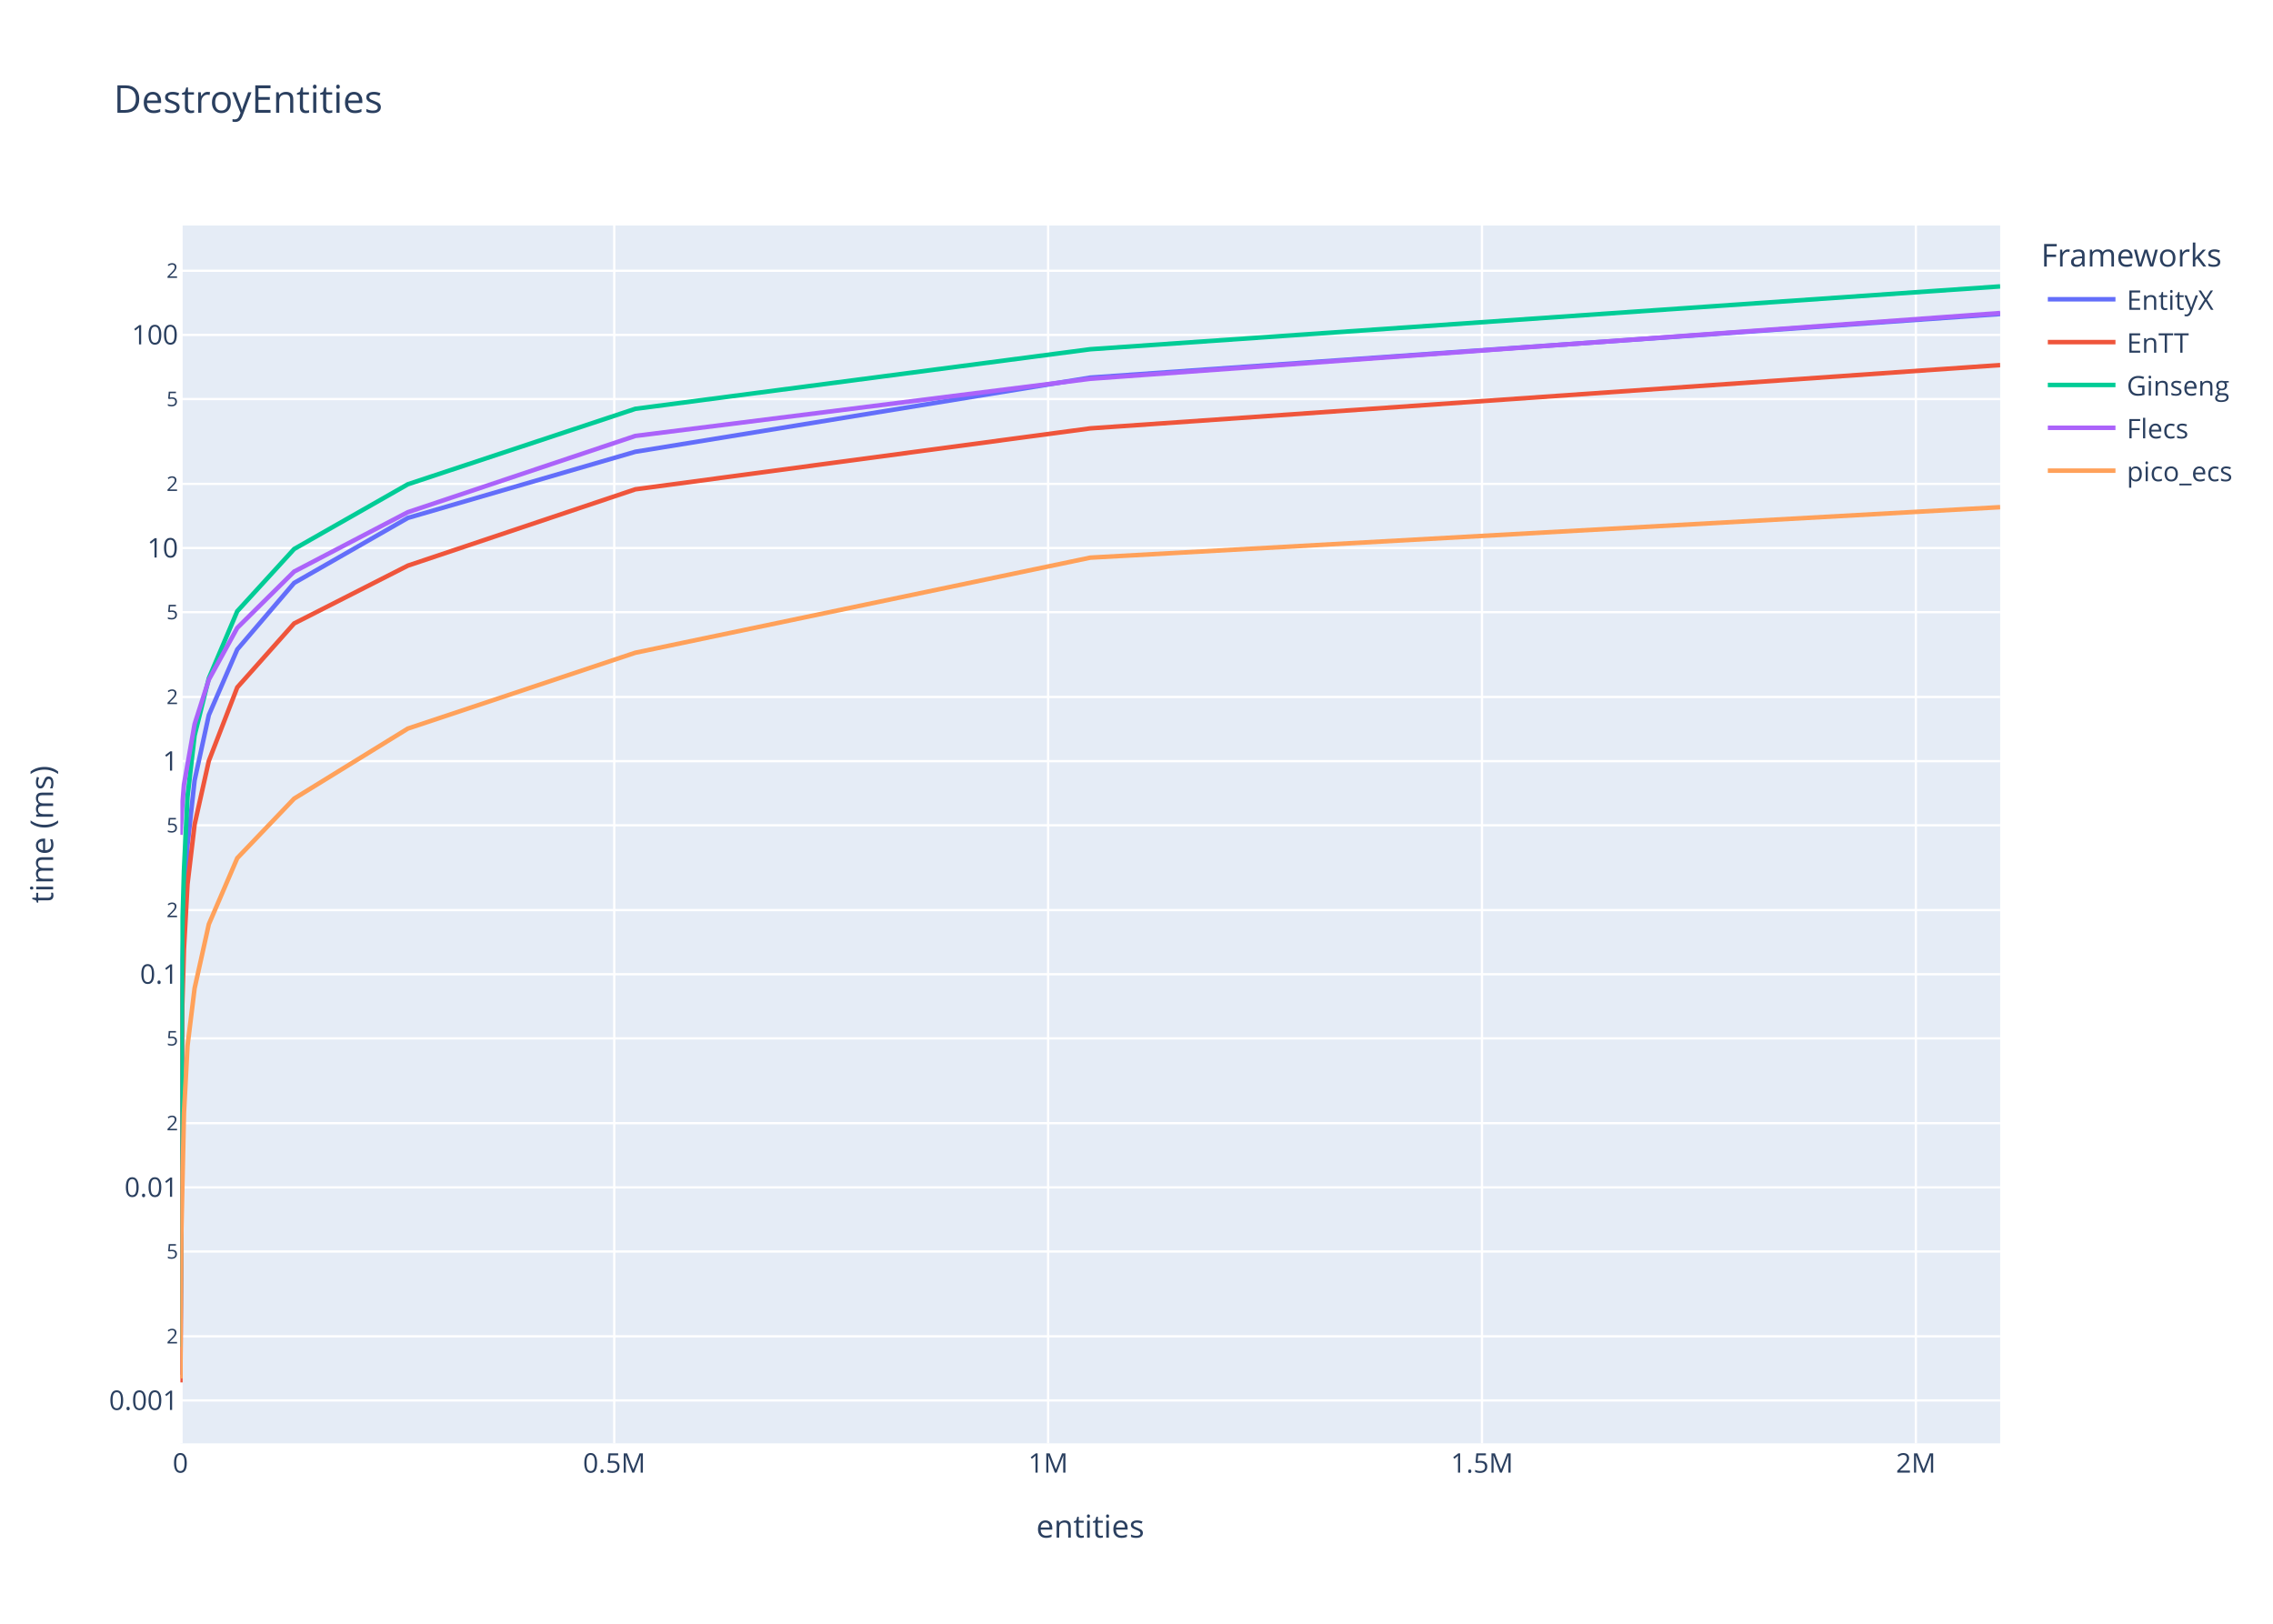
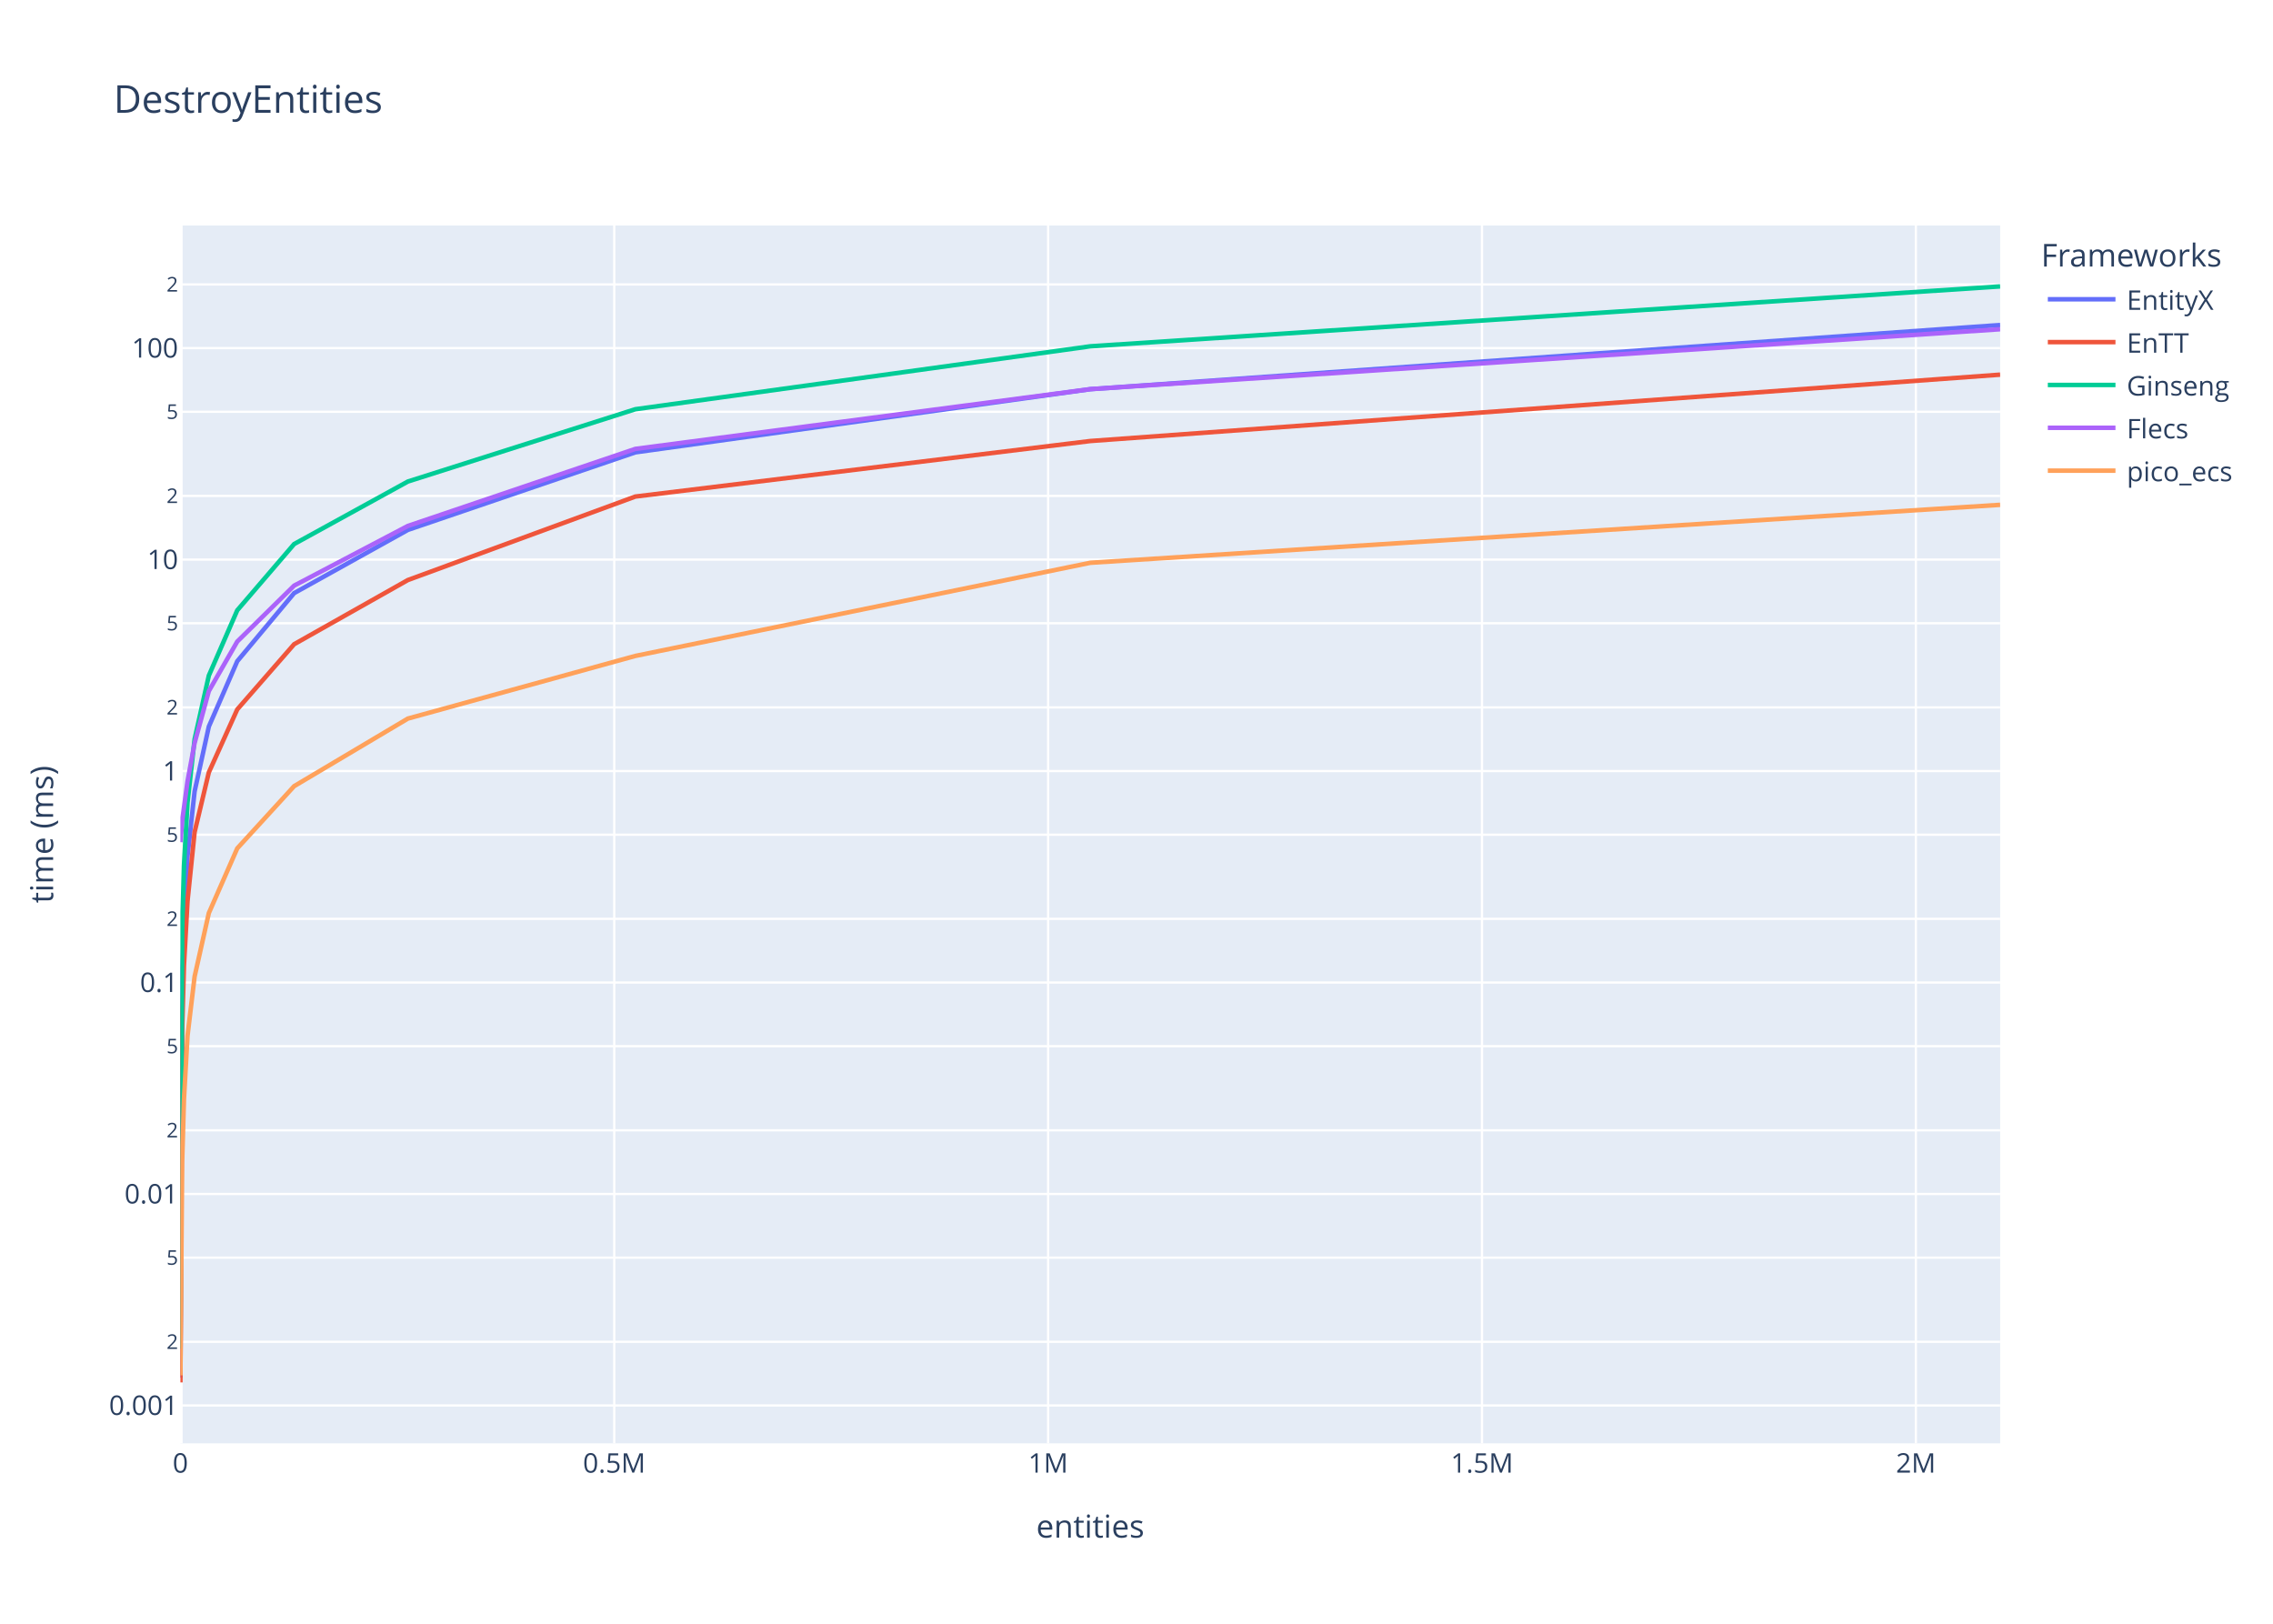
<svg xmlns="http://www.w3.org/2000/svg" class="main-svg" width="1008" height="720" style="" viewBox="0 0 1008 720">
  <rect x="0" y="0" width="1008" height="720" style="fill: rgb(255, 255, 255); fill-opacity: 1;" />
-   <defs id="defs-6ad286">
+   <defs id="defs-758867">
    <g class="clips">
-       <clipPath id="clip6ad286xyplot" class="plotclip">
+       <clipPath id="clip758867xyplot" class="plotclip">
        <rect width="807" height="540" />
      </clipPath>
-       <clipPath class="axesclip" id="clip6ad286x">
+       <clipPath class="axesclip" id="clip758867x">
        <rect x="80" y="0" width="807" height="720" />
      </clipPath>
-       <clipPath class="axesclip" id="clip6ad286y">
+       <clipPath class="axesclip" id="clip758867y">
        <rect x="0" y="100" width="1008" height="540" />
      </clipPath>
-       <clipPath class="axesclip" id="clip6ad286xy">
+       <clipPath class="axesclip" id="clip758867xy">
        <rect x="80" y="100" width="807" height="540" />
      </clipPath>
    </g>
    <g class="gradients" />
    <g class="patterns" />
  </defs>
  <g class="bglayer">
    <rect class="bg" x="80" y="100" width="807" height="540" style="fill: rgb(229, 236, 246); fill-opacity: 1; stroke-width: 0;" />
  </g>
  <g class="layer-below">
    <g class="imagelayer" />
    <g class="shapelayer" />
  </g>
  <g class="cartesianlayer">
    <g class="subplot xy">
      <g class="layer-subplot">
        <g class="shapelayer" />
        <g class="imagelayer" />
      </g>
      <g class="minor-gridlayer">
        <g class="x" />
        <g class="y" />
      </g>
      <g class="gridlayer">
        <g class="x">
          <path class="xgrid crisp" transform="translate(272.4,0)" d="M0,100v540" style="stroke: rgb(255, 255, 255); stroke-opacity: 1; stroke-width: 1px;" />
          <path class="xgrid crisp" transform="translate(464.81,0)" d="M0,100v540" style="stroke: rgb(255, 255, 255); stroke-opacity: 1; stroke-width: 1px;" />
          <path class="xgrid crisp" transform="translate(657.21,0)" d="M0,100v540" style="stroke: rgb(255, 255, 255); stroke-opacity: 1; stroke-width: 1px;" />
          <path class="xgrid crisp" transform="translate(849.62,0)" d="M0,100v540" style="stroke: rgb(255, 255, 255); stroke-opacity: 1; stroke-width: 1px;" />
        </g>
        <g class="y">
-           <path class="ygrid crisp" transform="translate(0,620.99)" d="M80,0h807" style="stroke: rgb(255, 255, 255); stroke-opacity: 1; stroke-width: 1px;" />
-           <path class="ygrid crisp" transform="translate(0,592.55)" d="M80,0h807" style="stroke: rgb(255, 255, 255); stroke-opacity: 1; stroke-width: 1px;" />
-           <path class="ygrid crisp" transform="translate(0,554.94)" d="M80,0h807" style="stroke: rgb(255, 255, 255); stroke-opacity: 1; stroke-width: 1px;" />
-           <path class="ygrid crisp" transform="translate(0,526.5)" d="M80,0h807" style="stroke: rgb(255, 255, 255); stroke-opacity: 1; stroke-width: 1px;" />
-           <path class="ygrid crisp" transform="translate(0,498.05)" d="M80,0h807" style="stroke: rgb(255, 255, 255); stroke-opacity: 1; stroke-width: 1px;" />
-           <path class="ygrid crisp" transform="translate(0,460.44)" d="M80,0h807" style="stroke: rgb(255, 255, 255); stroke-opacity: 1; stroke-width: 1px;" />
-           <path class="ygrid crisp" transform="translate(0,432)" d="M80,0h807" style="stroke: rgb(255, 255, 255); stroke-opacity: 1; stroke-width: 1px;" />
-           <path class="ygrid crisp" transform="translate(0,403.55)" d="M80,0h807" style="stroke: rgb(255, 255, 255); stroke-opacity: 1; stroke-width: 1px;" />
-           <path class="ygrid crisp" transform="translate(0,365.95)" d="M80,0h807" style="stroke: rgb(255, 255, 255); stroke-opacity: 1; stroke-width: 1px;" />
-           <path class="ygrid crisp" transform="translate(0,337.5)" d="M80,0h807" style="stroke: rgb(255, 255, 255); stroke-opacity: 1; stroke-width: 1px;" />
-           <path class="ygrid crisp" transform="translate(0,309.05)" d="M80,0h807" style="stroke: rgb(255, 255, 255); stroke-opacity: 1; stroke-width: 1px;" />
-           <path class="ygrid crisp" transform="translate(0,271.45)" d="M80,0h807" style="stroke: rgb(255, 255, 255); stroke-opacity: 1; stroke-width: 1px;" />
-           <path class="ygrid crisp" transform="translate(0,243)" d="M80,0h807" style="stroke: rgb(255, 255, 255); stroke-opacity: 1; stroke-width: 1px;" />
-           <path class="ygrid crisp" transform="translate(0,214.56)" d="M80,0h807" style="stroke: rgb(255, 255, 255); stroke-opacity: 1; stroke-width: 1px;" />
-           <path class="ygrid crisp" transform="translate(0,176.95)" d="M80,0h807" style="stroke: rgb(255, 255, 255); stroke-opacity: 1; stroke-width: 1px;" />
-           <path class="ygrid crisp" transform="translate(0,148.51)" d="M80,0h807" style="stroke: rgb(255, 255, 255); stroke-opacity: 1; stroke-width: 1px;" />
-           <path class="ygrid crisp" transform="translate(0,120.06)" d="M80,0h807" style="stroke: rgb(255, 255, 255); stroke-opacity: 1; stroke-width: 1px;" />
+           <path class="ygrid crisp" transform="translate(0,623.21)" d="M80,0h807" style="stroke: rgb(255, 255, 255); stroke-opacity: 1; stroke-width: 1px;" />
+           <path class="ygrid crisp" transform="translate(0,594.98)" d="M80,0h807" style="stroke: rgb(255, 255, 255); stroke-opacity: 1; stroke-width: 1px;" />
+           <path class="ygrid crisp" transform="translate(0,557.67)" d="M80,0h807" style="stroke: rgb(255, 255, 255); stroke-opacity: 1; stroke-width: 1px;" />
+           <path class="ygrid crisp" transform="translate(0,529.44)" d="M80,0h807" style="stroke: rgb(255, 255, 255); stroke-opacity: 1; stroke-width: 1px;" />
+           <path class="ygrid crisp" transform="translate(0,501.21)" d="M80,0h807" style="stroke: rgb(255, 255, 255); stroke-opacity: 1; stroke-width: 1px;" />
+           <path class="ygrid crisp" transform="translate(0,463.9)" d="M80,0h807" style="stroke: rgb(255, 255, 255); stroke-opacity: 1; stroke-width: 1px;" />
+           <path class="ygrid crisp" transform="translate(0,435.67)" d="M80,0h807" style="stroke: rgb(255, 255, 255); stroke-opacity: 1; stroke-width: 1px;" />
+           <path class="ygrid crisp" transform="translate(0,407.44)" d="M80,0h807" style="stroke: rgb(255, 255, 255); stroke-opacity: 1; stroke-width: 1px;" />
+           <path class="ygrid crisp" transform="translate(0,370.13)" d="M80,0h807" style="stroke: rgb(255, 255, 255); stroke-opacity: 1; stroke-width: 1px;" />
+           <path class="ygrid crisp" transform="translate(0,341.9)" d="M80,0h807" style="stroke: rgb(255, 255, 255); stroke-opacity: 1; stroke-width: 1px;" />
+           <path class="ygrid crisp" transform="translate(0,313.67)" d="M80,0h807" style="stroke: rgb(255, 255, 255); stroke-opacity: 1; stroke-width: 1px;" />
+           <path class="ygrid crisp" transform="translate(0,276.36)" d="M80,0h807" style="stroke: rgb(255, 255, 255); stroke-opacity: 1; stroke-width: 1px;" />
+           <path class="ygrid crisp" transform="translate(0,248.13)" d="M80,0h807" style="stroke: rgb(255, 255, 255); stroke-opacity: 1; stroke-width: 1px;" />
+           <path class="ygrid crisp" transform="translate(0,219.9)" d="M80,0h807" style="stroke: rgb(255, 255, 255); stroke-opacity: 1; stroke-width: 1px;" />
+           <path class="ygrid crisp" transform="translate(0,182.59)" d="M80,0h807" style="stroke: rgb(255, 255, 255); stroke-opacity: 1; stroke-width: 1px;" />
+           <path class="ygrid crisp" transform="translate(0,154.36)" d="M80,0h807" style="stroke: rgb(255, 255, 255); stroke-opacity: 1; stroke-width: 1px;" />
+           <path class="ygrid crisp" transform="translate(0,126.13)" d="M80,0h807" style="stroke: rgb(255, 255, 255); stroke-opacity: 1; stroke-width: 1px;" />
        </g>
      </g>
      <g class="zerolinelayer">
        <path class="xzl zl crisp" transform="translate(80,0)" d="M0,100v540" style="stroke: rgb(255, 255, 255); stroke-opacity: 1; stroke-width: 2px;" />
      </g>
      <path class="xlines-below" />
      <path class="ylines-below" />
      <g class="overlines-below" />
      <g class="xaxislayer-below" />
      <g class="yaxislayer-below" />
      <g class="overaxes-below" />
-       <g class="plot" transform="translate(80,100)" clip-path="url(#clip6ad286xyplot)">
+       <g class="plot" transform="translate(80,100)" clip-path="url(#clip758867xyplot)">
        <g class="scatterlayer mlayer">
-           <g class="trace scatter trace42718f" style="stroke-miterlimit: 2; opacity: 1;">
-             <g class="fills" />
-             <g class="errorbars" />
-             <g class="lines">
-               <path class="js-line" d="M0,509.66L0.79,333.35L1.58,304.64L3.15,274.74L6.3,246.02L12.61,217.07L25.22,187.98L50.44,158.49L100.88,129.65L201.75,100.32L403.5,67.44L807,39.23" style="vector-effect: non-scaling-stroke; fill: none; stroke: rgb(99, 110, 250); stroke-opacity: 1; stroke-width: 2px; opacity: 1;" />
-             </g>
-             <g class="points" />
-             <g class="text" />
-           </g>
-           <g class="trace scatter trace1b72ff" style="stroke-miterlimit: 2; opacity: 1;">
-             <g class="fills" />
-             <g class="errorbars" />
-             <g class="lines">
-               <path class="js-line" d="M0,513L0.79,347.55L1.58,320.91L3.15,292.09L6.3,265.58L12.61,237.4L25.22,204.8L50.44,176.45L100.88,150.81L201.75,116.97L403.5,89.94L807,61.88" style="vector-effect: non-scaling-stroke; fill: none; stroke: rgb(239, 85, 59); stroke-opacity: 1; stroke-width: 2px; opacity: 1;" />
-             </g>
-             <g class="points" />
-             <g class="text" />
-           </g>
-           <g class="trace scatter traced4a82c" style="stroke-miterlimit: 2; opacity: 1;">
-             <g class="fills" />
-             <g class="errorbars" />
-             <g class="lines">
-               <path class="js-line" d="M0,497.24L0.79,314.15L1.58,286.07L3.15,253.27L6.3,226.09L12.61,200.74L25.22,171.03L50.44,143.44L100.88,114.73L201.75,81.28L403.5,54.86L807,27" style="vector-effect: non-scaling-stroke; fill: none; stroke: rgb(0, 204, 150); stroke-opacity: 1; stroke-width: 2px; opacity: 1;" />
-             </g>
-             <g class="points" />
-             <g class="text" />
-           </g>
-           <g class="trace scatter trace557144" style="stroke-miterlimit: 2; opacity: 1;">
-             <g class="fills" />
-             <g class="errorbars" />
-             <g class="lines">
-               <path class="js-line" d="M0,270.17L0.79,257.9L1.58,247.91L6.3,221.09L12.61,201.38L25.22,178.41L50.44,153.45L100.88,127.11L201.75,93.3L403.5,67.96L807,38.81" style="vector-effect: non-scaling-stroke; fill: none; stroke: rgb(171, 99, 250); stroke-opacity: 1; stroke-width: 2px; opacity: 1;" />
-             </g>
-             <g class="points" />
-             <g class="text" />
-           </g>
-           <g class="trace scatter trace419c7a" style="stroke-miterlimit: 2; opacity: 1;">
-             <g class="fills" />
-             <g class="errorbars" />
-             <g class="lines">
-               <path class="js-line" d="M0,510.29L0.01,511.22L0.2,467.12L0.39,447.95L1.58,393.63L3.15,363.74L6.3,338.22L12.61,309.82L25.22,280.5L50.44,254.12L100.88,223.06L201.75,189.43L403.5,147.27L807,124.89" style="vector-effect: non-scaling-stroke; fill: none; stroke: rgb(255, 161, 90); stroke-opacity: 1; stroke-width: 2px; opacity: 1;" />
+           <g class="trace scatter traceabe6fb" style="stroke-miterlimit: 2; opacity: 1;">
+             <g class="fills" />
+             <g class="errorbars" />
+             <g class="lines">
+               <path class="js-line" d="M0,510.93L0.79,336.96L1.58,308.19L3.15,279.65L6.3,250.93L12.61,222.17L25.22,193.19L50.44,163L100.88,134.97L201.75,100.58L403.5,72.57L807,44.12" style="vector-effect: non-scaling-stroke; fill: none; stroke: rgb(99, 110, 250); stroke-opacity: 1; stroke-width: 2px; opacity: 1;" />
+             </g>
+             <g class="points" />
+             <g class="text" />
+           </g>
+           <g class="trace scatter trace9b9600" style="stroke-miterlimit: 2; opacity: 1;">
+             <g class="fills" />
+             <g class="errorbars" />
+             <g class="lines">
+               <path class="js-line" d="M0,513L0.79,356.42L1.58,328.21L3.15,299.62L6.3,268.96L12.61,242.48L25.22,214.56L50.44,185.66L100.88,157.2L201.75,120.18L403.5,95.56L807,66.13" style="vector-effect: non-scaling-stroke; fill: none; stroke: rgb(239, 85, 59); stroke-opacity: 1; stroke-width: 2px; opacity: 1;" />
+             </g>
+             <g class="points" />
+             <g class="text" />
+           </g>
+           <g class="trace scatter trace3e5897" style="stroke-miterlimit: 2; opacity: 1;">
+             <g class="fills" />
+             <g class="errorbars" />
+             <g class="lines">
+               <path class="js-line" d="M0,498.03L0.79,311.92L1.58,283.83L3.15,255.86L6.3,227.78L12.61,199.57L25.22,170.62L50.44,141.24L100.88,113.52L201.75,81.46L403.5,53.56L807,27" style="vector-effect: non-scaling-stroke; fill: none; stroke: rgb(0, 204, 150); stroke-opacity: 1; stroke-width: 2px; opacity: 1;" />
+             </g>
+             <g class="points" />
+             <g class="text" />
+           </g>
+           <g class="trace scatter trace547868" style="stroke-miterlimit: 2; opacity: 1;">
+             <g class="fills" />
+             <g class="errorbars" />
+             <g class="lines">
+               <path class="js-line" d="M0,273.43L0.39,268.77L0.79,264L3.15,246.49L6.3,229.47L12.61,206.43L25.22,184.47L50.44,159.68L100.88,133.21L201.75,99.05L403.5,72.55L807,45.99" style="vector-effect: non-scaling-stroke; fill: none; stroke: rgb(171, 99, 250); stroke-opacity: 1; stroke-width: 2px; opacity: 1;" />
+             </g>
+             <g class="points" />
+             <g class="text" />
+           </g>
+           <g class="trace scatter trace3f7737" style="stroke-miterlimit: 2; opacity: 1;">
+             <g class="fills" />
+             <g class="errorbars" />
+             <g class="lines">
+               <path class="js-line" d="M0,509.86L0.79,414.93L1.58,387.46L3.15,359.35L6.3,333.01L12.61,304.87L25.22,276.17L50.44,248.6L100.88,218.63L201.75,190.85L403.5,149.55L807,123.85" style="vector-effect: non-scaling-stroke; fill: none; stroke: rgb(255, 161, 90); stroke-opacity: 1; stroke-width: 2px; opacity: 1;" />
            </g>
            <g class="points" />
            <g class="text" />
          </g>
        </g>
      </g>
      <g class="overplot" />
      <path class="xlines-above crisp" d="M0,0" style="fill: none;" />
      <path class="ylines-above crisp" d="M0,0" style="fill: none;" />
      <g class="overlines-above" />
      <g class="xaxislayer-above">
        <g class="xtick">
          <text text-anchor="middle" x="0" y="653" transform="translate(80,0)" style="font-family: 'Open Sans', verdana, arial, sans-serif; font-size: 12px; fill: rgb(42, 63, 95); fill-opacity: 1; white-space: pre; opacity: 1;">0</text>
        </g>
        <g class="xtick">
          <text text-anchor="middle" x="0" y="653" style="font-family: 'Open Sans', verdana, arial, sans-serif; font-size: 12px; fill: rgb(42, 63, 95); fill-opacity: 1; white-space: pre; opacity: 1;" transform="translate(272.4,0)">0.5M</text>
        </g>
        <g class="xtick">
          <text text-anchor="middle" x="0" y="653" style="font-family: 'Open Sans', verdana, arial, sans-serif; font-size: 12px; fill: rgb(42, 63, 95); fill-opacity: 1; white-space: pre; opacity: 1;" transform="translate(464.81,0)">1M</text>
        </g>
        <g class="xtick">
          <text text-anchor="middle" x="0" y="653" style="font-family: 'Open Sans', verdana, arial, sans-serif; font-size: 12px; fill: rgb(42, 63, 95); fill-opacity: 1; white-space: pre; opacity: 1;" transform="translate(657.21,0)">1.5M</text>
        </g>
        <g class="xtick">
          <text text-anchor="middle" x="0" y="653" style="font-family: 'Open Sans', verdana, arial, sans-serif; font-size: 12px; fill: rgb(42, 63, 95); fill-opacity: 1; white-space: pre; opacity: 1;" transform="translate(849.62,0)">2M</text>
        </g>
      </g>
      <g class="yaxislayer-above">
        <g class="ytick">
-           <text text-anchor="end" x="79" y="4.2" transform="translate(0,620.99)" style="font-family: 'Open Sans', verdana, arial, sans-serif; font-size: 12px; fill: rgb(42, 63, 95); fill-opacity: 1; white-space: pre; opacity: 1;">0.001</text>
-         </g>
-         <g class="ytick">
-           <text text-anchor="end" x="79" y="3.15" style="font-family: 'Open Sans', verdana, arial, sans-serif; font-size: 9px; fill: rgb(42, 63, 95); fill-opacity: 1; white-space: pre; opacity: 1;" transform="translate(0,592.55)">2</text>
-         </g>
-         <g class="ytick">
-           <text text-anchor="end" x="79" y="3.15" style="font-family: 'Open Sans', verdana, arial, sans-serif; font-size: 9px; fill: rgb(42, 63, 95); fill-opacity: 1; white-space: pre; opacity: 1;" transform="translate(0,554.94)">5</text>
-         </g>
-         <g class="ytick">
-           <text text-anchor="end" x="79" y="4.2" style="font-family: 'Open Sans', verdana, arial, sans-serif; font-size: 12px; fill: rgb(42, 63, 95); fill-opacity: 1; white-space: pre; opacity: 1;" transform="translate(0,526.5)">0.01</text>
-         </g>
-         <g class="ytick">
-           <text text-anchor="end" x="79" y="3.15" style="font-family: 'Open Sans', verdana, arial, sans-serif; font-size: 9px; fill: rgb(42, 63, 95); fill-opacity: 1; white-space: pre; opacity: 1;" transform="translate(0,498.05)">2</text>
-         </g>
-         <g class="ytick">
-           <text text-anchor="end" x="79" y="3.15" style="font-family: 'Open Sans', verdana, arial, sans-serif; font-size: 9px; fill: rgb(42, 63, 95); fill-opacity: 1; white-space: pre; opacity: 1;" transform="translate(0,460.44)">5</text>
-         </g>
-         <g class="ytick">
-           <text text-anchor="end" x="79" y="4.2" style="font-family: 'Open Sans', verdana, arial, sans-serif; font-size: 12px; fill: rgb(42, 63, 95); fill-opacity: 1; white-space: pre; opacity: 1;" transform="translate(0,432)">0.1</text>
-         </g>
-         <g class="ytick">
-           <text text-anchor="end" x="79" y="3.15" style="font-family: 'Open Sans', verdana, arial, sans-serif; font-size: 9px; fill: rgb(42, 63, 95); fill-opacity: 1; white-space: pre; opacity: 1;" transform="translate(0,403.55)">2</text>
-         </g>
-         <g class="ytick">
-           <text text-anchor="end" x="79" y="3.15" style="font-family: 'Open Sans', verdana, arial, sans-serif; font-size: 9px; fill: rgb(42, 63, 95); fill-opacity: 1; white-space: pre; opacity: 1;" transform="translate(0,365.95)">5</text>
-         </g>
-         <g class="ytick">
-           <text text-anchor="end" x="79" y="4.2" style="font-family: 'Open Sans', verdana, arial, sans-serif; font-size: 12px; fill: rgb(42, 63, 95); fill-opacity: 1; white-space: pre; opacity: 1;" transform="translate(0,337.5)">1</text>
-         </g>
-         <g class="ytick">
-           <text text-anchor="end" x="79" y="3.15" style="font-family: 'Open Sans', verdana, arial, sans-serif; font-size: 9px; fill: rgb(42, 63, 95); fill-opacity: 1; white-space: pre; opacity: 1;" transform="translate(0,309.05)">2</text>
-         </g>
-         <g class="ytick">
-           <text text-anchor="end" x="79" y="3.15" style="font-family: 'Open Sans', verdana, arial, sans-serif; font-size: 9px; fill: rgb(42, 63, 95); fill-opacity: 1; white-space: pre; opacity: 1;" transform="translate(0,271.45)">5</text>
-         </g>
-         <g class="ytick">
-           <text text-anchor="end" x="79" y="4.2" style="font-family: 'Open Sans', verdana, arial, sans-serif; font-size: 12px; fill: rgb(42, 63, 95); fill-opacity: 1; white-space: pre; opacity: 1;" transform="translate(0,243)">10</text>
-         </g>
-         <g class="ytick">
-           <text text-anchor="end" x="79" y="3.15" style="font-family: 'Open Sans', verdana, arial, sans-serif; font-size: 9px; fill: rgb(42, 63, 95); fill-opacity: 1; white-space: pre; opacity: 1;" transform="translate(0,214.56)">2</text>
-         </g>
-         <g class="ytick">
-           <text text-anchor="end" x="79" y="3.15" style="font-family: 'Open Sans', verdana, arial, sans-serif; font-size: 9px; fill: rgb(42, 63, 95); fill-opacity: 1; white-space: pre; opacity: 1;" transform="translate(0,176.95)">5</text>
-         </g>
-         <g class="ytick">
-           <text text-anchor="end" x="79" y="4.2" style="font-family: 'Open Sans', verdana, arial, sans-serif; font-size: 12px; fill: rgb(42, 63, 95); fill-opacity: 1; white-space: pre; opacity: 1;" transform="translate(0,148.51)">100</text>
-         </g>
-         <g class="ytick">
-           <text text-anchor="end" x="79" y="3.15" style="font-family: 'Open Sans', verdana, arial, sans-serif; font-size: 9px; fill: rgb(42, 63, 95); fill-opacity: 1; white-space: pre; opacity: 1;" transform="translate(0,120.06)">2</text>
+           <text text-anchor="end" x="79" y="4.2" transform="translate(0,623.21)" style="font-family: 'Open Sans', verdana, arial, sans-serif; font-size: 12px; fill: rgb(42, 63, 95); fill-opacity: 1; white-space: pre; opacity: 1;">0.001</text>
+         </g>
+         <g class="ytick">
+           <text text-anchor="end" x="79" y="3.15" style="font-family: 'Open Sans', verdana, arial, sans-serif; font-size: 9px; fill: rgb(42, 63, 95); fill-opacity: 1; white-space: pre; opacity: 1;" transform="translate(0,594.98)">2</text>
+         </g>
+         <g class="ytick">
+           <text text-anchor="end" x="79" y="3.15" style="font-family: 'Open Sans', verdana, arial, sans-serif; font-size: 9px; fill: rgb(42, 63, 95); fill-opacity: 1; white-space: pre; opacity: 1;" transform="translate(0,557.67)">5</text>
+         </g>
+         <g class="ytick">
+           <text text-anchor="end" x="79" y="4.2" style="font-family: 'Open Sans', verdana, arial, sans-serif; font-size: 12px; fill: rgb(42, 63, 95); fill-opacity: 1; white-space: pre; opacity: 1;" transform="translate(0,529.44)">0.01</text>
+         </g>
+         <g class="ytick">
+           <text text-anchor="end" x="79" y="3.15" style="font-family: 'Open Sans', verdana, arial, sans-serif; font-size: 9px; fill: rgb(42, 63, 95); fill-opacity: 1; white-space: pre; opacity: 1;" transform="translate(0,501.21)">2</text>
+         </g>
+         <g class="ytick">
+           <text text-anchor="end" x="79" y="3.15" style="font-family: 'Open Sans', verdana, arial, sans-serif; font-size: 9px; fill: rgb(42, 63, 95); fill-opacity: 1; white-space: pre; opacity: 1;" transform="translate(0,463.9)">5</text>
+         </g>
+         <g class="ytick">
+           <text text-anchor="end" x="79" y="4.2" style="font-family: 'Open Sans', verdana, arial, sans-serif; font-size: 12px; fill: rgb(42, 63, 95); fill-opacity: 1; white-space: pre; opacity: 1;" transform="translate(0,435.67)">0.1</text>
+         </g>
+         <g class="ytick">
+           <text text-anchor="end" x="79" y="3.15" style="font-family: 'Open Sans', verdana, arial, sans-serif; font-size: 9px; fill: rgb(42, 63, 95); fill-opacity: 1; white-space: pre; opacity: 1;" transform="translate(0,407.44)">2</text>
+         </g>
+         <g class="ytick">
+           <text text-anchor="end" x="79" y="3.15" style="font-family: 'Open Sans', verdana, arial, sans-serif; font-size: 9px; fill: rgb(42, 63, 95); fill-opacity: 1; white-space: pre; opacity: 1;" transform="translate(0,370.13)">5</text>
+         </g>
+         <g class="ytick">
+           <text text-anchor="end" x="79" y="4.2" style="font-family: 'Open Sans', verdana, arial, sans-serif; font-size: 12px; fill: rgb(42, 63, 95); fill-opacity: 1; white-space: pre; opacity: 1;" transform="translate(0,341.9)">1</text>
+         </g>
+         <g class="ytick">
+           <text text-anchor="end" x="79" y="3.15" style="font-family: 'Open Sans', verdana, arial, sans-serif; font-size: 9px; fill: rgb(42, 63, 95); fill-opacity: 1; white-space: pre; opacity: 1;" transform="translate(0,313.67)">2</text>
+         </g>
+         <g class="ytick">
+           <text text-anchor="end" x="79" y="3.15" style="font-family: 'Open Sans', verdana, arial, sans-serif; font-size: 9px; fill: rgb(42, 63, 95); fill-opacity: 1; white-space: pre; opacity: 1;" transform="translate(0,276.36)">5</text>
+         </g>
+         <g class="ytick">
+           <text text-anchor="end" x="79" y="4.2" style="font-family: 'Open Sans', verdana, arial, sans-serif; font-size: 12px; fill: rgb(42, 63, 95); fill-opacity: 1; white-space: pre; opacity: 1;" transform="translate(0,248.13)">10</text>
+         </g>
+         <g class="ytick">
+           <text text-anchor="end" x="79" y="3.15" style="font-family: 'Open Sans', verdana, arial, sans-serif; font-size: 9px; fill: rgb(42, 63, 95); fill-opacity: 1; white-space: pre; opacity: 1;" transform="translate(0,219.9)">2</text>
+         </g>
+         <g class="ytick">
+           <text text-anchor="end" x="79" y="3.15" style="font-family: 'Open Sans', verdana, arial, sans-serif; font-size: 9px; fill: rgb(42, 63, 95); fill-opacity: 1; white-space: pre; opacity: 1;" transform="translate(0,182.59)">5</text>
+         </g>
+         <g class="ytick">
+           <text text-anchor="end" x="79" y="4.2" style="font-family: 'Open Sans', verdana, arial, sans-serif; font-size: 12px; fill: rgb(42, 63, 95); fill-opacity: 1; white-space: pre; opacity: 1;" transform="translate(0,154.36)">100</text>
+         </g>
+         <g class="ytick">
+           <text text-anchor="end" x="79" y="3.15" style="font-family: 'Open Sans', verdana, arial, sans-serif; font-size: 9px; fill: rgb(42, 63, 95); fill-opacity: 1; white-space: pre; opacity: 1;" transform="translate(0,126.13)">2</text>
        </g>
      </g>
      <g class="overaxes-above" />
    </g>
  </g>
  <g class="polarlayer" />
  <g class="smithlayer" />
  <g class="ternarylayer" />
  <g class="geolayer" />
  <g class="funnelarealayer" />
  <g class="pielayer" />
  <g class="iciclelayer" />
  <g class="treemaplayer" />
  <g class="sunburstlayer" />
  <g class="glimages" />
-   <defs id="topdefs-6ad286">
+   <defs id="topdefs-758867">
    <g class="clips" />
-     <clipPath id="legend6ad286">
+     <clipPath id="legend758867">
      <rect width="93" height="124" x="0" y="0" />
    </clipPath>
  </defs>
  <g class="layer-above">
    <g class="imagelayer" />
    <g class="shapelayer" />
  </g>
  <g class="infolayer">
    <g class="legend" pointer-events="all" transform="translate(903.14,100)">
      <rect class="bg" shape-rendering="crispEdges" width="93" height="124" x="0" y="0" style="stroke: rgb(68, 68, 68); stroke-opacity: 1; fill: rgb(255, 255, 255); fill-opacity: 1; stroke-width: 0px;" />
-       <g class="scrollbox" transform="" clip-path="url(#legend6ad286)">
+       <g class="scrollbox" transform="" clip-path="url(#legend758867)">
        <text class="legendtitletext" text-anchor="start" x="2" y="18.2" style="font-family: 'Open Sans', verdana, arial, sans-serif; font-size: 14px; fill: rgb(42, 63, 95); fill-opacity: 1; white-space: pre;">Frameworks</text>
        <g class="groups" transform="">
          <g class="traces" transform="translate(0,32.7)" style="opacity: 1;">
            <text class="legendtext" text-anchor="start" x="40" y="4.68" style="font-family: 'Open Sans', verdana, arial, sans-serif; font-size: 12px; fill: rgb(42, 63, 95); fill-opacity: 1; white-space: pre;">EntityX</text>
            <g class="layers" style="opacity: 1;">
              <g class="legendfill" />
              <g class="legendlines">
                <path class="js-line" d="M5,0h30" style="fill: none; stroke: rgb(99, 110, 250); stroke-opacity: 1; stroke-width: 2px;" />
              </g>
              <g class="legendsymbols">
                <g class="legendpoints" />
              </g>
            </g>
            <rect class="legendtoggle" x="0" y="-9.5" width="87.188" height="19" style="fill: rgb(0, 0, 0); fill-opacity: 0;" />
          </g>
        </g>
        <g class="groups" transform="">
          <g class="traces" transform="translate(0,51.7)" style="opacity: 1;">
            <text class="legendtext" text-anchor="start" x="40" y="4.68" style="font-family: 'Open Sans', verdana, arial, sans-serif; font-size: 12px; fill: rgb(42, 63, 95); fill-opacity: 1; white-space: pre;">EnTT</text>
            <g class="layers" style="opacity: 1;">
              <g class="legendfill" />
              <g class="legendlines">
                <path class="js-line" d="M5,0h30" style="fill: none; stroke: rgb(239, 85, 59); stroke-opacity: 1; stroke-width: 2px;" />
              </g>
              <g class="legendsymbols">
                <g class="legendpoints" />
              </g>
            </g>
            <rect class="legendtoggle" x="0" y="-9.5" width="87.188" height="19" style="fill: rgb(0, 0, 0); fill-opacity: 0;" />
          </g>
        </g>
        <g class="groups" transform="">
          <g class="traces" transform="translate(0,70.7)" style="opacity: 1;">
            <text class="legendtext" text-anchor="start" x="40" y="4.68" style="font-family: 'Open Sans', verdana, arial, sans-serif; font-size: 12px; fill: rgb(42, 63, 95); fill-opacity: 1; white-space: pre;">Ginseng</text>
            <g class="layers" style="opacity: 1;">
              <g class="legendfill" />
              <g class="legendlines">
                <path class="js-line" d="M5,0h30" style="fill: none; stroke: rgb(0, 204, 150); stroke-opacity: 1; stroke-width: 2px;" />
              </g>
              <g class="legendsymbols">
                <g class="legendpoints" />
              </g>
            </g>
            <rect class="legendtoggle" x="0" y="-9.5" width="87.188" height="19" style="fill: rgb(0, 0, 0); fill-opacity: 0;" />
          </g>
        </g>
        <g class="groups" transform="">
          <g class="traces" transform="translate(0,89.7)" style="opacity: 1;">
            <text class="legendtext" text-anchor="start" x="40" y="4.68" style="font-family: 'Open Sans', verdana, arial, sans-serif; font-size: 12px; fill: rgb(42, 63, 95); fill-opacity: 1; white-space: pre;">Flecs</text>
            <g class="layers" style="opacity: 1;">
              <g class="legendfill" />
              <g class="legendlines">
                <path class="js-line" d="M5,0h30" style="fill: none; stroke: rgb(171, 99, 250); stroke-opacity: 1; stroke-width: 2px;" />
              </g>
              <g class="legendsymbols">
                <g class="legendpoints" />
              </g>
            </g>
            <rect class="legendtoggle" x="0" y="-9.5" width="87.188" height="19" style="fill: rgb(0, 0, 0); fill-opacity: 0;" />
          </g>
        </g>
        <g class="groups" transform="">
          <g class="traces" transform="translate(0,108.7)" style="opacity: 1;">
            <text class="legendtext" text-anchor="start" x="40" y="4.68" style="font-family: 'Open Sans', verdana, arial, sans-serif; font-size: 12px; fill: rgb(42, 63, 95); fill-opacity: 1; white-space: pre;">pico_ecs</text>
            <g class="layers" style="opacity: 1;">
              <g class="legendfill" />
              <g class="legendlines">
                <path class="js-line" d="M5,0h30" style="fill: none; stroke: rgb(255, 161, 90); stroke-opacity: 1; stroke-width: 2px;" />
              </g>
              <g class="legendsymbols">
                <g class="legendpoints" />
              </g>
            </g>
            <rect class="legendtoggle" x="0" y="-9.5" width="87.188" height="19" style="fill: rgb(0, 0, 0); fill-opacity: 0;" />
          </g>
        </g>
      </g>
      <rect class="scrollbar" rx="20" ry="3" width="0" height="0" x="0" y="0" style="fill: rgb(128, 139, 164); fill-opacity: 1;" />
    </g>
    <g class="g-gtitle">
      <text class="gtitle" x="50.4" y="50" text-anchor="start" dy="0em" style="font-family: 'Open Sans', verdana, arial, sans-serif; font-size: 17px; fill: rgb(42, 63, 95); opacity: 1; font-weight: normal; white-space: pre;">DestroyEntities</text>
    </g>
    <g class="g-xtitle">
      <text class="xtitle" x="483.5" y="681.8" text-anchor="middle" style="font-family: 'Open Sans', verdana, arial, sans-serif; font-size: 14px; fill: rgb(42, 63, 95); opacity: 1; font-weight: normal; white-space: pre;">entities</text>
    </g>
    <g class="g-ytitle">
      <text class="ytitle" transform="rotate(-90,23.55938,370)" x="23.559" y="370" text-anchor="middle" style="font-family: 'Open Sans', verdana, arial, sans-serif; font-size: 14px; fill: rgb(42, 63, 95); opacity: 1; font-weight: normal; white-space: pre;">time (ms)</text>
    </g>
  </g>
</svg>
